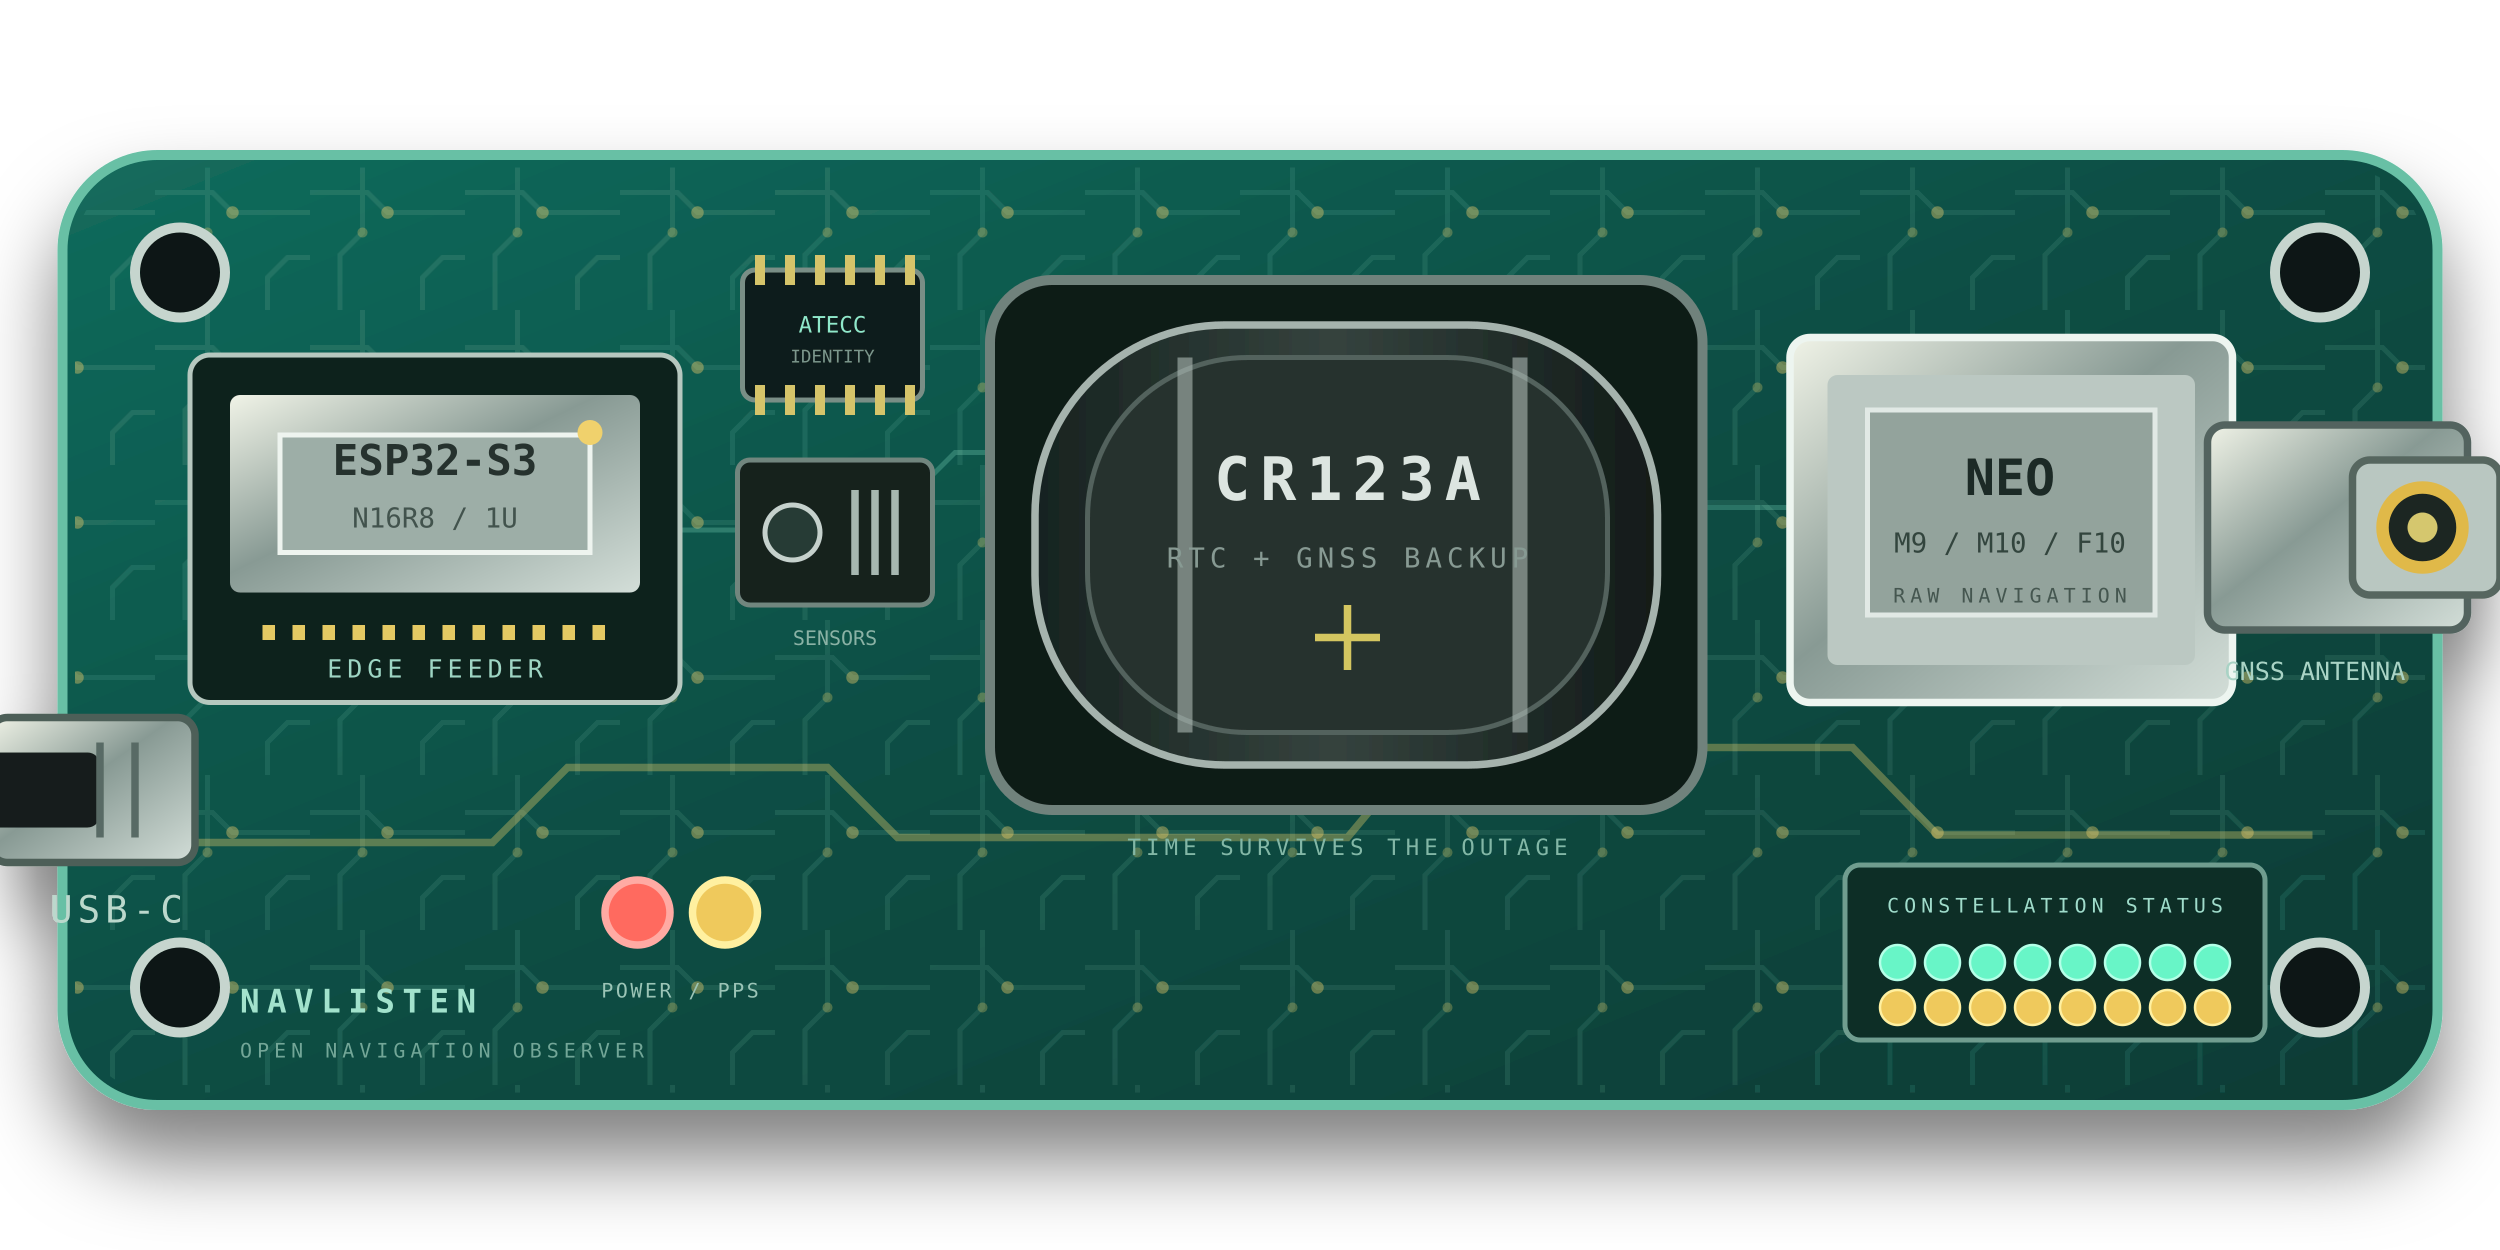
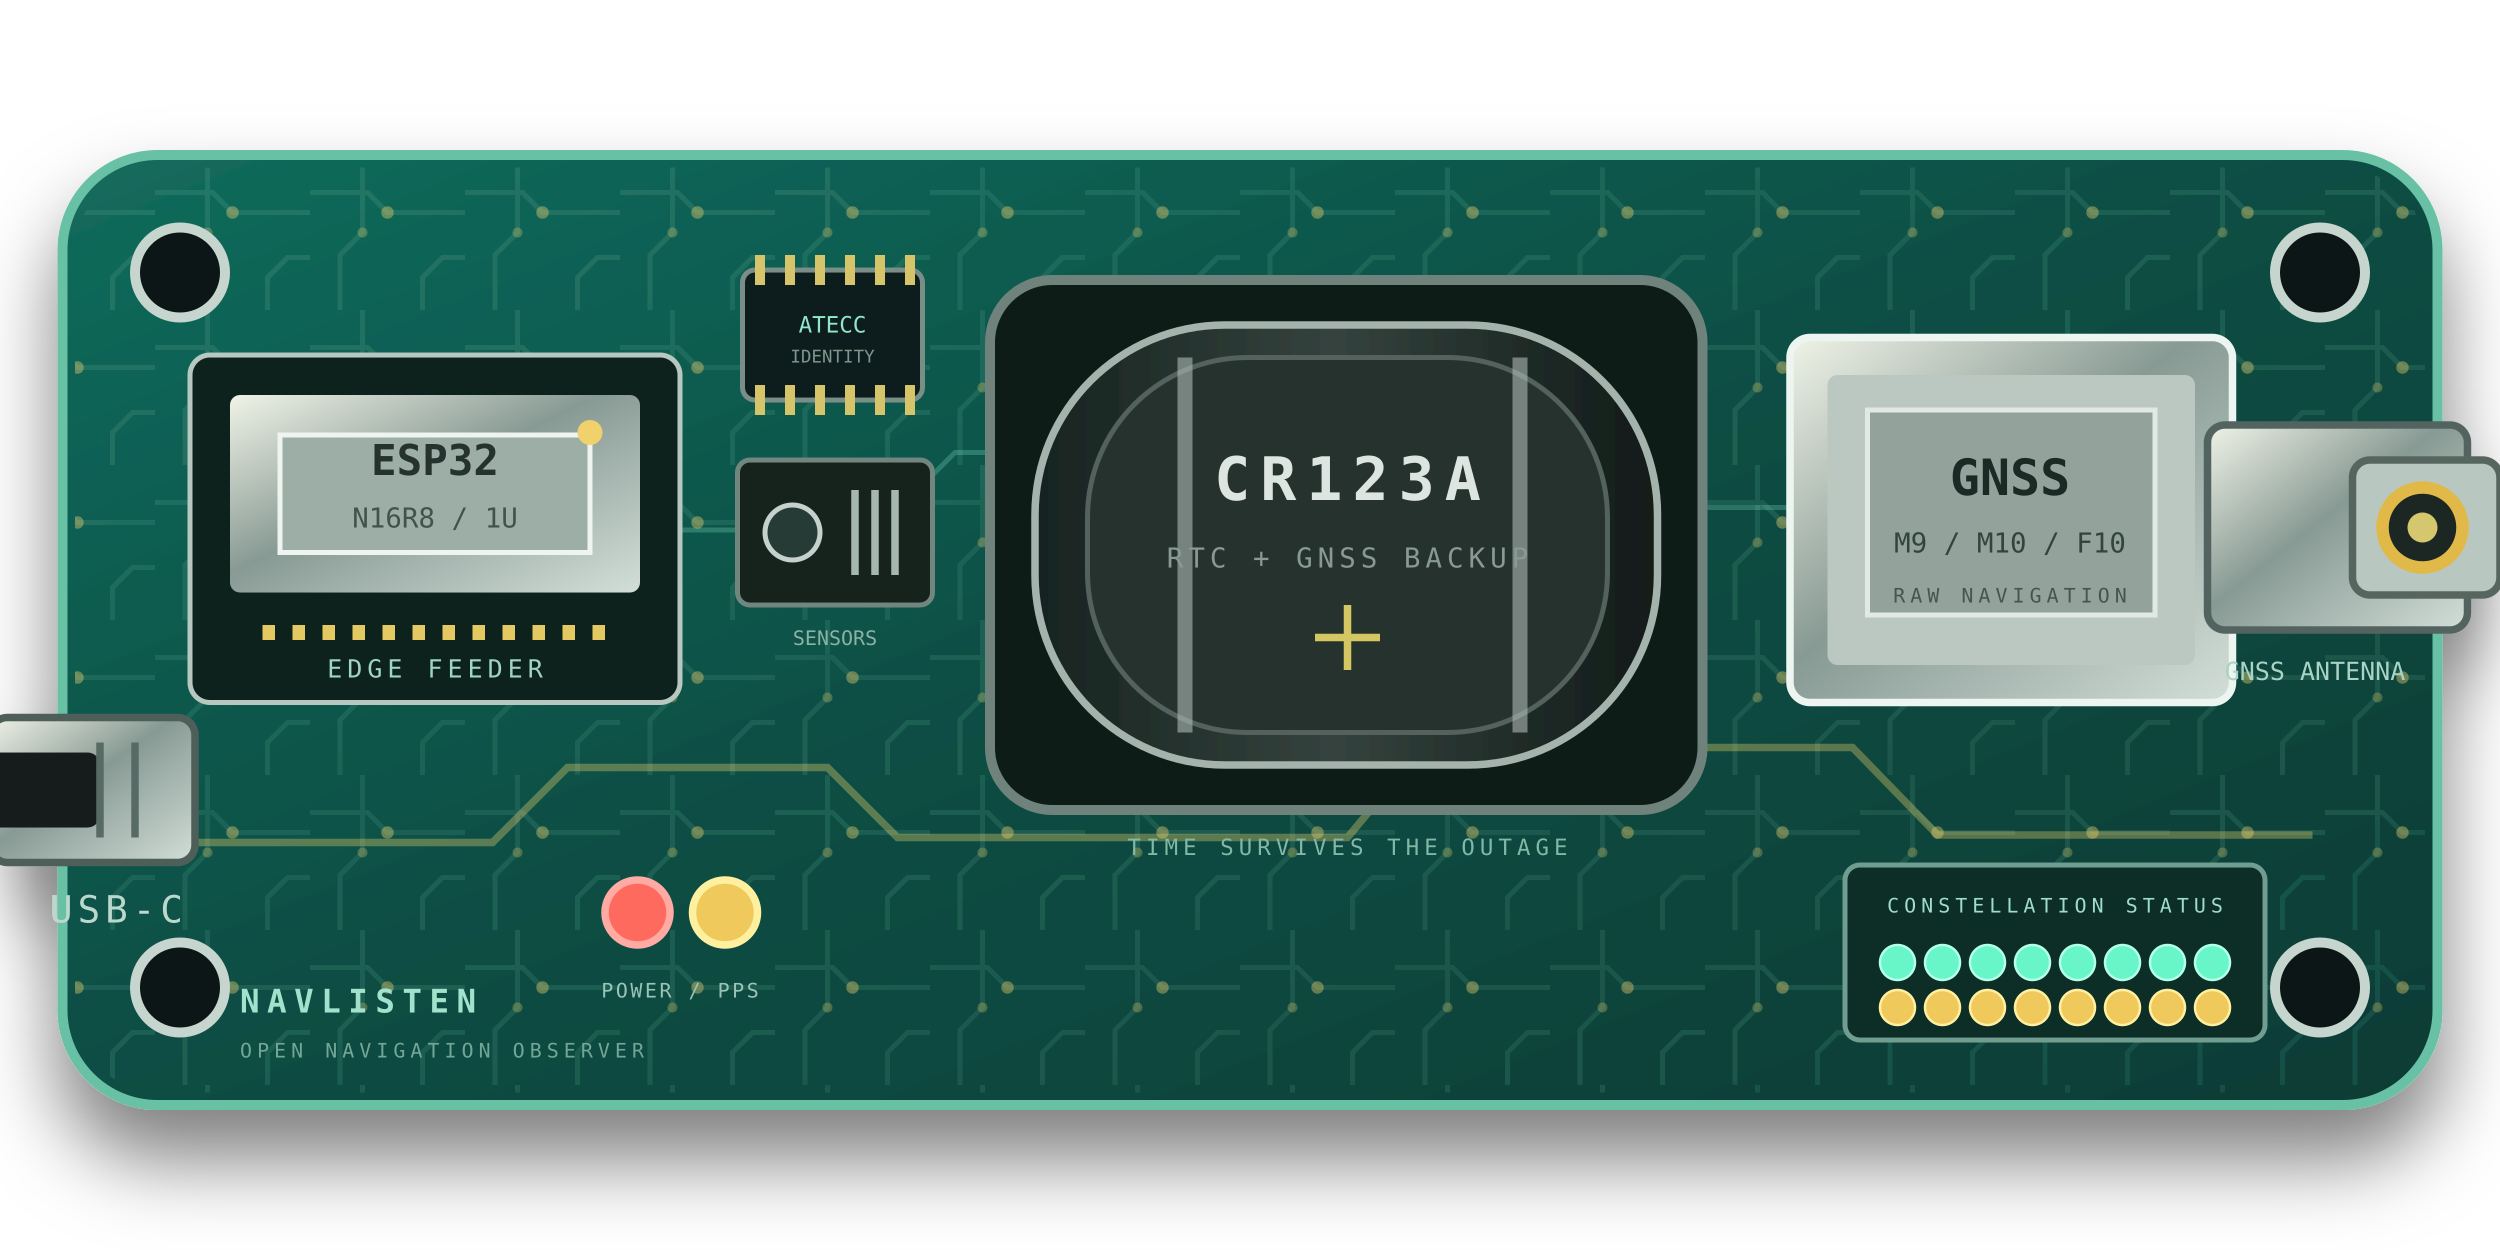
<svg xmlns="http://www.w3.org/2000/svg" viewBox="0 0 1000 500" role="img" aria-labelledby="title desc">
  <defs>
    <linearGradient id="board" x1="0" y1="0" x2="1" y2="1">
      <stop offset="0" stop-color="#126b5c" />
      <stop offset=".48" stop-color="#0c4e44" />
      <stop offset="1" stop-color="#073c35" />
    </linearGradient>
    <linearGradient id="metal" x1="0" y1="0" x2="1" y2="1">
      <stop offset="0" stop-color="#f0f3e7" />
      <stop offset=".45" stop-color="#889a94" />
      <stop offset="1" stop-color="#d3ded8" />
    </linearGradient>
    <linearGradient id="battery" x1="0" y1="0" x2="1" y2="0">
      <stop offset="0" stop-color="#172320" />
      <stop offset=".48" stop-color="#35433e" />
      <stop offset="1" stop-color="#111a18" />
    </linearGradient>
    <filter id="shadow" x="-30%" y="-30%" width="160%" height="180%">
      <feDropShadow dx="0" dy="20" stdDeviation="16" flood-color="#000" flood-opacity=".5" />
    </filter>
    <pattern id="traces" width="62" height="62" patternUnits="userSpaceOnUse">
      <path d="M0 15H23l8 8h31M12 62V40l9-9V0M45 62V49l8-8h9" fill="none" stroke="#a9e4c9" stroke-opacity=".11" stroke-width="2" />
      <circle cx="31" cy="23" r="2.5" fill="#e7c969" fill-opacity=".42" />
      <circle cx="21" cy="31" r="2" fill="#e7c969" fill-opacity=".3" />
    </pattern>
  </defs>
  <g filter="url(#shadow)">
    <rect x="25" y="62" width="950" height="380" rx="38" fill="url(#board)" stroke="#68c0a5" stroke-width="4" />
    <rect x="30" y="67" width="940" height="370" rx="34" fill="url(#traces)" />
    <path d="M55 337H197l30-30h104l28 28h180l30-36h172l34 35h150" fill="none" stroke="#f0d16c" stroke-opacity=".35" stroke-width="3" />
    <path d="M89 190h144l22 22h96l31-31h197l22 22h247" fill="none" stroke="#a0ffdf" stroke-opacity=".22" stroke-width="2" />
    <circle cx="72" cy="109" r="18" fill="#071612" stroke="#c6d5ce" stroke-width="4" />
    <circle cx="928" cy="109" r="18" fill="#071612" stroke="#c6d5ce" stroke-width="4" />
    <circle cx="72" cy="395" r="18" fill="#071612" stroke="#c6d5ce" stroke-width="4" />
    <circle cx="928" cy="395" r="18" fill="#071612" stroke="#c6d5ce" stroke-width="4" />
    <g>
      <rect x="-4" y="287" width="82" height="58" rx="7" fill="url(#metal)" stroke="#4d5e58" stroke-width="3" />
      <rect x="-5" y="301" width="45" height="30" rx="5" fill="#131d1a" />
      <path d="M40 297v38M54 297v38" stroke="#596b65" stroke-width="3" />
      <text x="20" y="369" fill="#bbd8cc" font-family="monospace" font-size="15" letter-spacing="2">USB-C</text>
    </g>
    <g>
      <rect x="76" y="142" width="196" height="139" rx="8" fill="#10231e" stroke="#b6c8bf" stroke-width="2" />
      <rect x="92" y="158" width="164" height="79" rx="4" fill="url(#metal)" />
      <path d="M112 174h124v47H112z" fill="#9daea7" stroke="#eef4ef" stroke-width="2" />
      <path d="M105 253h138" stroke="#e4c963" stroke-width="6" stroke-dasharray="5 7" />
-       <text x="174" y="190" text-anchor="middle" fill="#26322e" font-family="monospace" font-size="17" font-weight="700">ESP32-S3</text>
+       <text x="174" y="190" text-anchor="middle" fill="#26322e" font-family="monospace" font-size="17" font-weight="700">ESP32</text>
      <text x="174" y="211" text-anchor="middle" fill="#42534d" font-family="monospace" font-size="11">N16R8 / 1U</text>
      <circle cx="236" cy="173" r="5" fill="#f0d16c" />
      <text x="174" y="271" text-anchor="middle" fill="#9ed6c4" font-family="monospace" font-size="10" letter-spacing="2">EDGE FEEDER</text>
    </g>
    <g>
      <rect x="297" y="108" width="72" height="52" rx="5" fill="#111d1a" stroke="#798e86" stroke-width="2" />
      <path d="M304 102v12M316 102v12M328 102v12M340 102v12M352 102v12M364 102v12M304 154v12M316 154v12M328 154v12M340 154v12M352 154v12M364 154v12" stroke="#d5c46b" stroke-width="4" />
      <text x="333" y="133" text-anchor="middle" fill="#8fe8cb" font-family="monospace" font-size="9">ATECC</text>
      <text x="333" y="145" text-anchor="middle" fill="#7b978d" font-family="monospace" font-size="7">IDENTITY</text>
    </g>
    <g>
      <rect x="295" y="184" width="78" height="58" rx="5" fill="#17221f" stroke="#71867e" stroke-width="2" />
      <circle cx="317" cy="213" r="11" fill="#263a34" stroke="#c5d1cc" stroke-width="2" />
      <path d="M342 196v34M350 196v34M358 196v34" stroke="#a6b7b0" stroke-width="3" />
      <text x="334" y="258" text-anchor="middle" fill="#8ab2a5" font-family="monospace" font-size="8">SENSORS</text>
    </g>
    <g>
      <rect x="396" y="112" width="285" height="212" rx="25" fill="#111b18" stroke="#6f827c" stroke-width="4" />
      <rect x="414" y="130" width="249" height="176" rx="76" fill="url(#battery)" stroke="#a5b3ad" stroke-width="3" />
      <rect x="435" y="143" width="208" height="150" rx="64" fill="#28332f" stroke="#52625d" stroke-width="2" />
      <path d="M474 143v150M608 143v150" stroke="#b8c4bf" stroke-width="6" opacity=".55" />
      <text x="539" y="200" text-anchor="middle" fill="#dce5e0" font-family="monospace" font-size="24" font-weight="700" letter-spacing="4">CR123A</text>
      <text x="539" y="227" text-anchor="middle" fill="#879a93" font-family="monospace" font-size="11" letter-spacing="2">RTC + GNSS BACKUP</text>
      <path d="M526 255h26M539 242v26" stroke="#d4c661" stroke-width="3" />
      <text x="539" y="342" text-anchor="middle" fill="#83b7a6" font-family="monospace" font-size="9" letter-spacing="2">TIME SURVIVES THE OUTAGE</text>
    </g>
    <g>
      <rect x="716" y="135" width="177" height="146" rx="8" fill="url(#metal)" stroke="#edf5f0" stroke-width="3" />
      <rect x="731" y="150" width="147" height="116" rx="4" fill="#bbc8c2" />
      <path d="M747 164h115v82H747z" fill="#93a39c" stroke="#e1e9e5" stroke-width="2" />
-       <text x="804" y="198" text-anchor="middle" fill="#1b2925" font-family="monospace" font-size="20" font-weight="700">NEO</text>
+       <text x="804" y="198" text-anchor="middle" fill="#1b2925" font-family="monospace" font-size="20" font-weight="700">GNSS</text>
      <text x="804" y="221" text-anchor="middle" fill="#33443e" font-family="monospace" font-size="11">M9 / M10 / F10</text>
      <text x="804" y="241" text-anchor="middle" fill="#445650" font-family="monospace" font-size="8" letter-spacing="2">RAW NAVIGATION</text>
    </g>
    <g>
      <rect x="883" y="170" width="104" height="82" rx="7" fill="url(#metal)" stroke="#53645e" stroke-width="3" />
      <rect x="941" y="184" width="59" height="54" rx="7" fill="#b9c7c1" stroke="#56665f" stroke-width="3" />
      <circle cx="969" cy="211" r="16" fill="#1a2521" stroke="#e0b94a" stroke-width="5" />
      <circle cx="969" cy="211" r="6" fill="#d5c76e" />
      <text x="926" y="272" text-anchor="middle" fill="#a9d3c5" font-family="monospace" font-size="10">GNSS ANTENNA</text>
    </g>
    <g>
      <rect x="738" y="346" width="168" height="70" rx="6" fill="#092d27" stroke="#6f9d8f" stroke-width="2" />
      <text x="822" y="365" text-anchor="middle" fill="#a0dcca" font-family="monospace" font-size="8" letter-spacing="2">CONSTELLATION STATUS</text>
      <g fill="#67f5c7" stroke="#b4ffe7">
        <circle cx="759" cy="385" r="7" />
        <circle cx="777" cy="385" r="7" />
        <circle cx="795" cy="385" r="7" />
        <circle cx="813" cy="385" r="7" />
        <circle cx="831" cy="385" r="7" />
        <circle cx="849" cy="385" r="7" />
        <circle cx="867" cy="385" r="7" />
        <circle cx="885" cy="385" r="7" />
      </g>
      <g fill="#efc95b" stroke="#fff0a0">
        <circle cx="759" cy="403" r="7" />
        <circle cx="777" cy="403" r="7" />
        <circle cx="795" cy="403" r="7" />
        <circle cx="813" cy="403" r="7" />
        <circle cx="831" cy="403" r="7" />
        <circle cx="849" cy="403" r="7" />
        <circle cx="867" cy="403" r="7" />
        <circle cx="885" cy="403" r="7" />
      </g>
    </g>
    <g>
      <circle cx="255" cy="365" r="13" fill="#ff6b5f" stroke="#ffaaa3" stroke-width="3" />
      <circle cx="290" cy="365" r="13" fill="#efc95b" stroke="#fff0a0" stroke-width="3" />
      <text x="272" y="399" text-anchor="middle" fill="#9bc4b6" font-family="monospace" font-size="8" letter-spacing="1">POWER / PPS</text>
    </g>
    <text x="96" y="405" fill="#a2e2cc" font-family="monospace" font-size="13" font-weight="700" letter-spacing="3">NAVLISTEN</text>
    <text x="96" y="423" fill="#73a697" font-family="monospace" font-size="8" letter-spacing="2">OPEN NAVIGATION OBSERVER</text>
  </g>
</svg>
